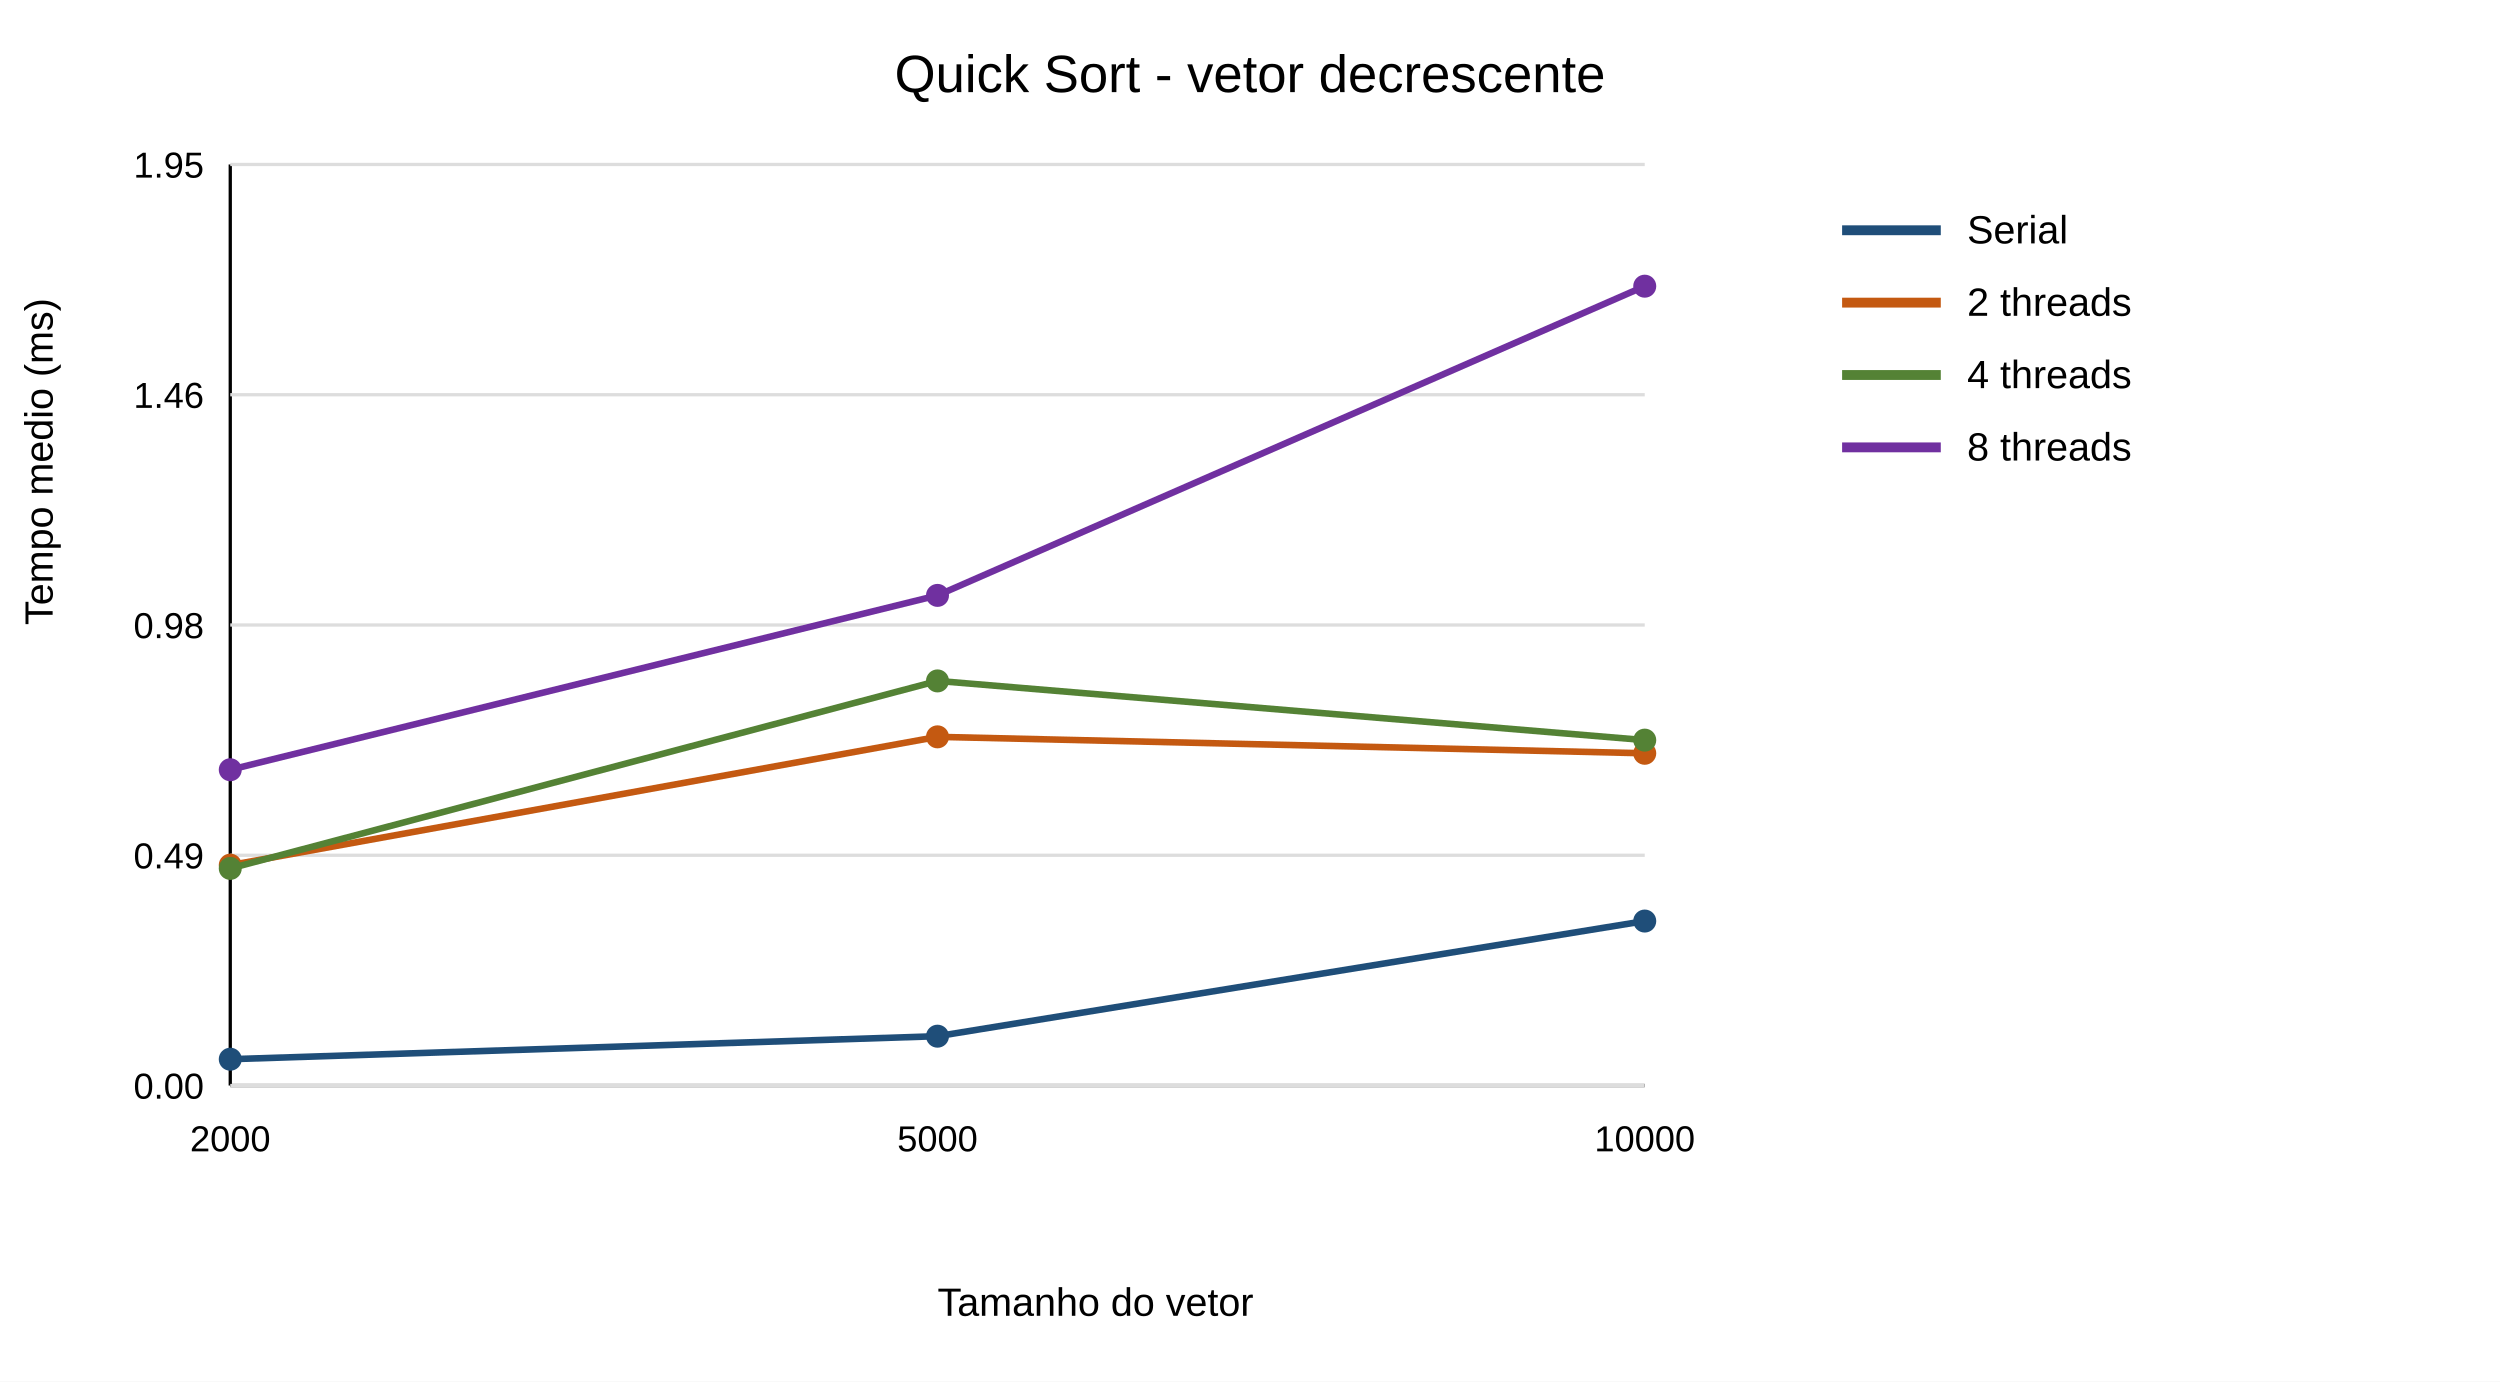
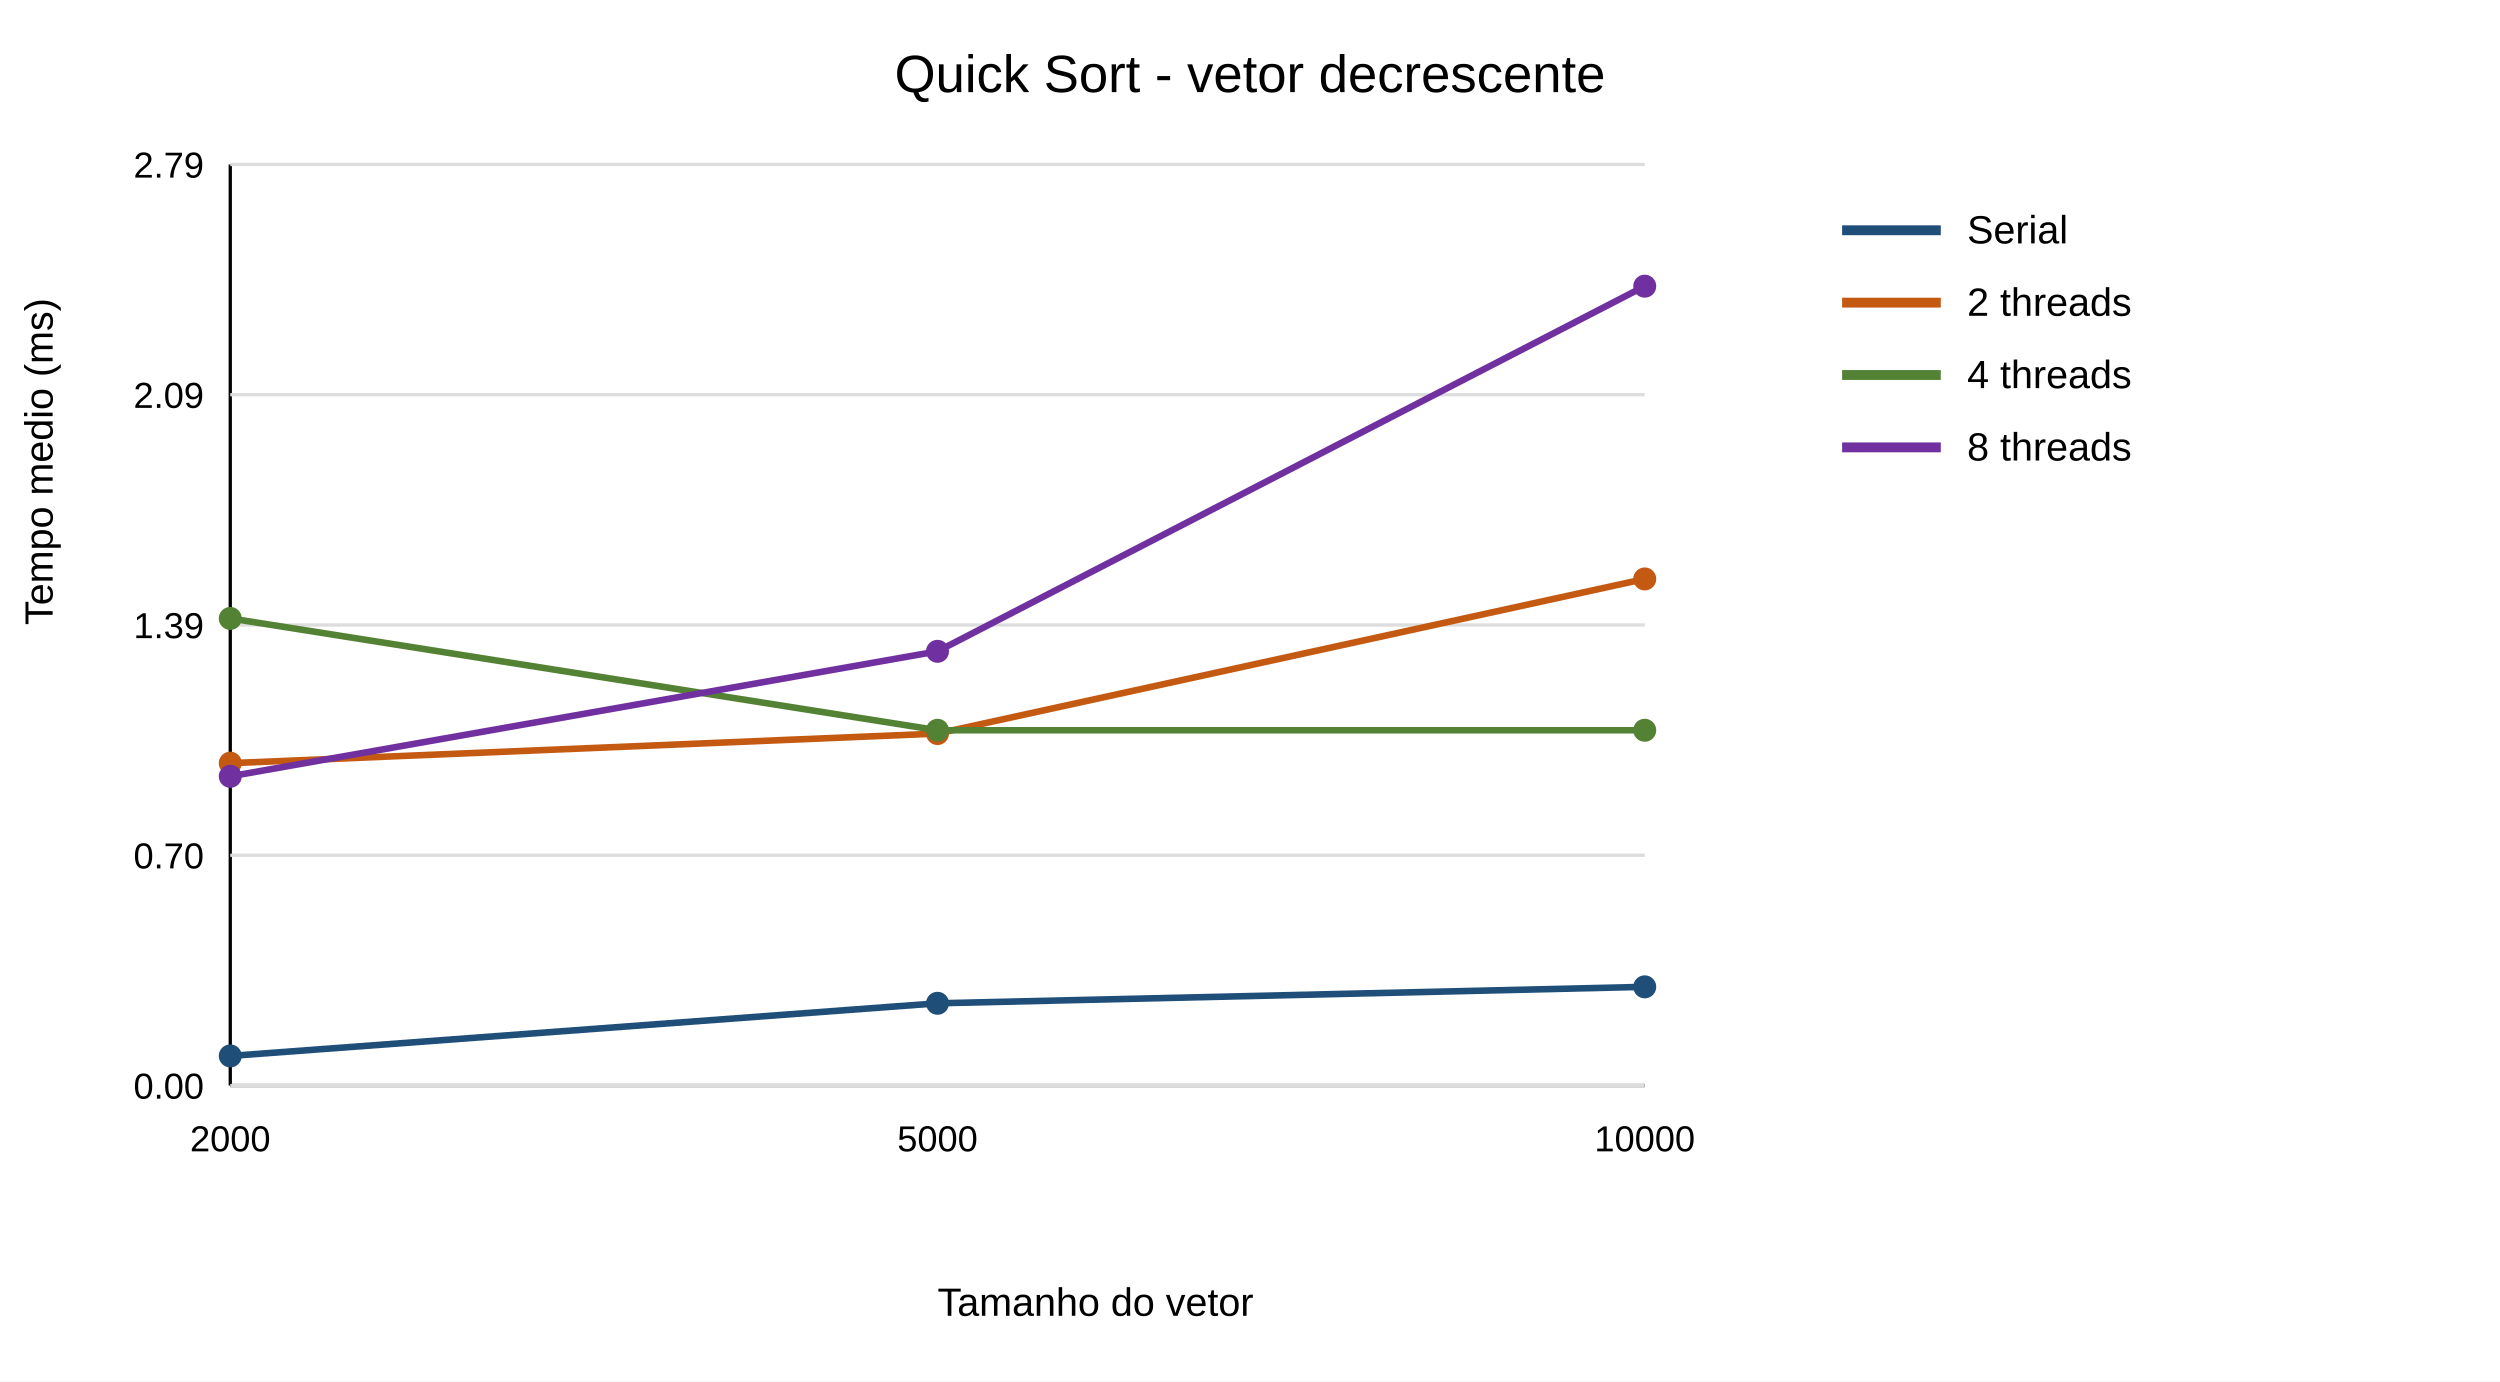
<svg xmlns="http://www.w3.org/2000/svg" width="760" height="420">
  <rect width="100%" height="100%" fill="white" />
  <text x="380" y="28" text-anchor="middle" font-family="Arial" font-size="16">Quick Sort - vetor decrescente</text>
  <line x1="70" y1="330" x2="500" y2="330" stroke="black" />
  <line x1="70" y1="50" x2="70" y2="330" stroke="black" />
  <text x="16" y="190" font-family="Arial" font-size="12" transform="rotate(-90 16 190)">Tempo medio (ms)</text>
  <text x="285" y="400" font-family="Arial" font-size="12">Tamanho do vetor</text>
  <line x1="70" y1="330" x2="500" y2="330" stroke="#dddddd" />
  <text x="62" y="334" text-anchor="end" font-family="Arial" font-size="11">0.00</text>
  <line x1="70" y1="260" x2="500" y2="260" stroke="#dddddd" />
-   <text x="62" y="264" text-anchor="end" font-family="Arial" font-size="11">0.49</text>
+   <text x="62" y="264" text-anchor="end" font-family="Arial" font-size="11">0.70</text>
  <line x1="70" y1="190" x2="500" y2="190" stroke="#dddddd" />
-   <text x="62" y="194" text-anchor="end" font-family="Arial" font-size="11">0.98</text>
+   <text x="62" y="194" text-anchor="end" font-family="Arial" font-size="11">1.39</text>
  <line x1="70" y1="120" x2="500" y2="120" stroke="#dddddd" />
-   <text x="62" y="124" text-anchor="end" font-family="Arial" font-size="11">1.46</text>
+   <text x="62" y="124" text-anchor="end" font-family="Arial" font-size="11">2.09</text>
  <line x1="70" y1="50" x2="500" y2="50" stroke="#dddddd" />
-   <text x="62" y="54" text-anchor="end" font-family="Arial" font-size="11">1.95</text>
+   <text x="62" y="54" text-anchor="end" font-family="Arial" font-size="11">2.79</text>
  <text x="70" y="350" text-anchor="middle" font-family="Arial" font-size="11">2000</text>
  <text x="285" y="350" text-anchor="middle" font-family="Arial" font-size="11">5000</text>
  <text x="500" y="350" text-anchor="middle" font-family="Arial" font-size="11">10000</text>
-   <circle cx="70" cy="322" r="3.5" fill="#1f4e79" />
-   <circle cx="285" cy="315" r="3.5" fill="#1f4e79" />
-   <circle cx="500" cy="280" r="3.5" fill="#1f4e79" />
-   <polyline fill="none" stroke="#1f4e79" stroke-width="2" points="70,322 285,315 500,280" />
+   <circle cx="70" cy="321" r="3.5" fill="#1f4e79" />
+   <circle cx="285" cy="305" r="3.5" fill="#1f4e79" />
+   <circle cx="500" cy="300" r="3.5" fill="#1f4e79" />
+   <polyline fill="none" stroke="#1f4e79" stroke-width="2" points="70,321 285,305 500,300" />
  <line x1="560" y1="70" x2="590" y2="70" stroke="#1f4e79" stroke-width="3" />
  <text x="598" y="74" font-family="Arial" font-size="12">Serial</text>
-   <circle cx="70" cy="263" r="3.5" fill="#c45911" />
-   <circle cx="285" cy="224" r="3.5" fill="#c45911" />
-   <circle cx="500" cy="229" r="3.5" fill="#c45911" />
-   <polyline fill="none" stroke="#c45911" stroke-width="2" points="70,263 285,224 500,229" />
+   <circle cx="70" cy="232" r="3.5" fill="#c45911" />
+   <circle cx="285" cy="223" r="3.5" fill="#c45911" />
+   <circle cx="500" cy="176" r="3.5" fill="#c45911" />
+   <polyline fill="none" stroke="#c45911" stroke-width="2" points="70,232 285,223 500,176" />
  <line x1="560" y1="92" x2="590" y2="92" stroke="#c45911" stroke-width="3" />
  <text x="598" y="96" font-family="Arial" font-size="12">2 threads</text>
-   <circle cx="70" cy="264" r="3.5" fill="#548235" />
-   <circle cx="285" cy="207" r="3.5" fill="#548235" />
-   <circle cx="500" cy="225" r="3.5" fill="#548235" />
-   <polyline fill="none" stroke="#548235" stroke-width="2" points="70,264 285,207 500,225" />
+   <circle cx="70" cy="188" r="3.5" fill="#548235" />
+   <circle cx="285" cy="222" r="3.5" fill="#548235" />
+   <circle cx="500" cy="222" r="3.5" fill="#548235" />
+   <polyline fill="none" stroke="#548235" stroke-width="2" points="70,188 285,222 500,222" />
  <line x1="560" y1="114" x2="590" y2="114" stroke="#548235" stroke-width="3" />
  <text x="598" y="118" font-family="Arial" font-size="12">4 threads</text>
-   <circle cx="70" cy="234" r="3.5" fill="#7030a0" />
-   <circle cx="285" cy="181" r="3.5" fill="#7030a0" />
+   <circle cx="70" cy="236" r="3.5" fill="#7030a0" />
+   <circle cx="285" cy="198" r="3.5" fill="#7030a0" />
  <circle cx="500" cy="87" r="3.5" fill="#7030a0" />
-   <polyline fill="none" stroke="#7030a0" stroke-width="2" points="70,234 285,181 500,87" />
+   <polyline fill="none" stroke="#7030a0" stroke-width="2" points="70,236 285,198 500,87" />
  <line x1="560" y1="136" x2="590" y2="136" stroke="#7030a0" stroke-width="3" />
  <text x="598" y="140" font-family="Arial" font-size="12">8 threads</text>
</svg>
